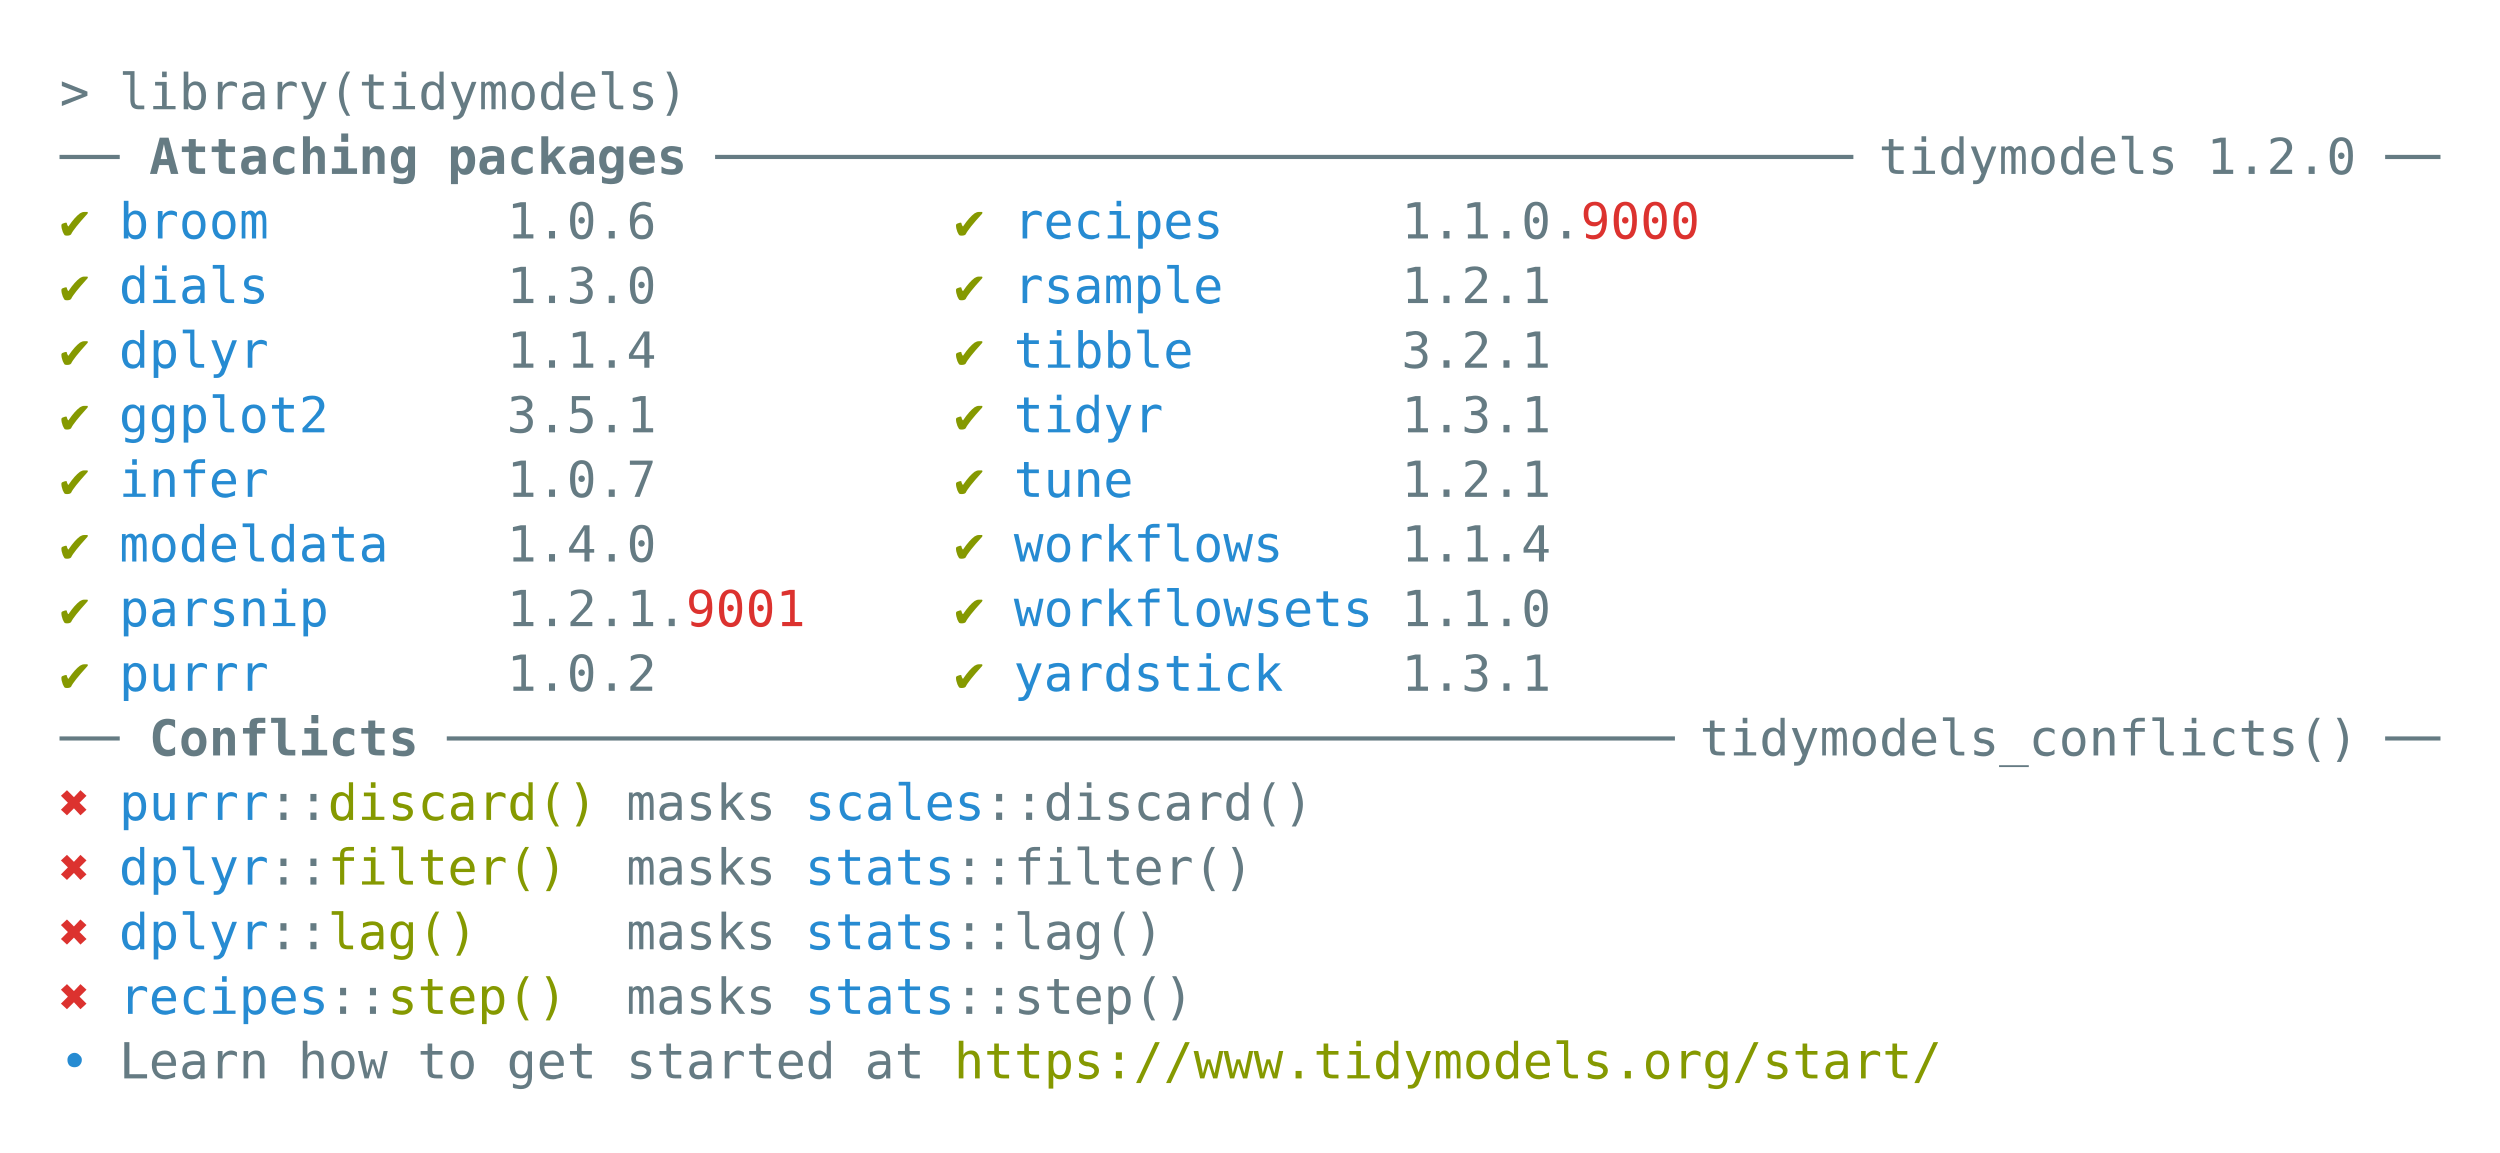
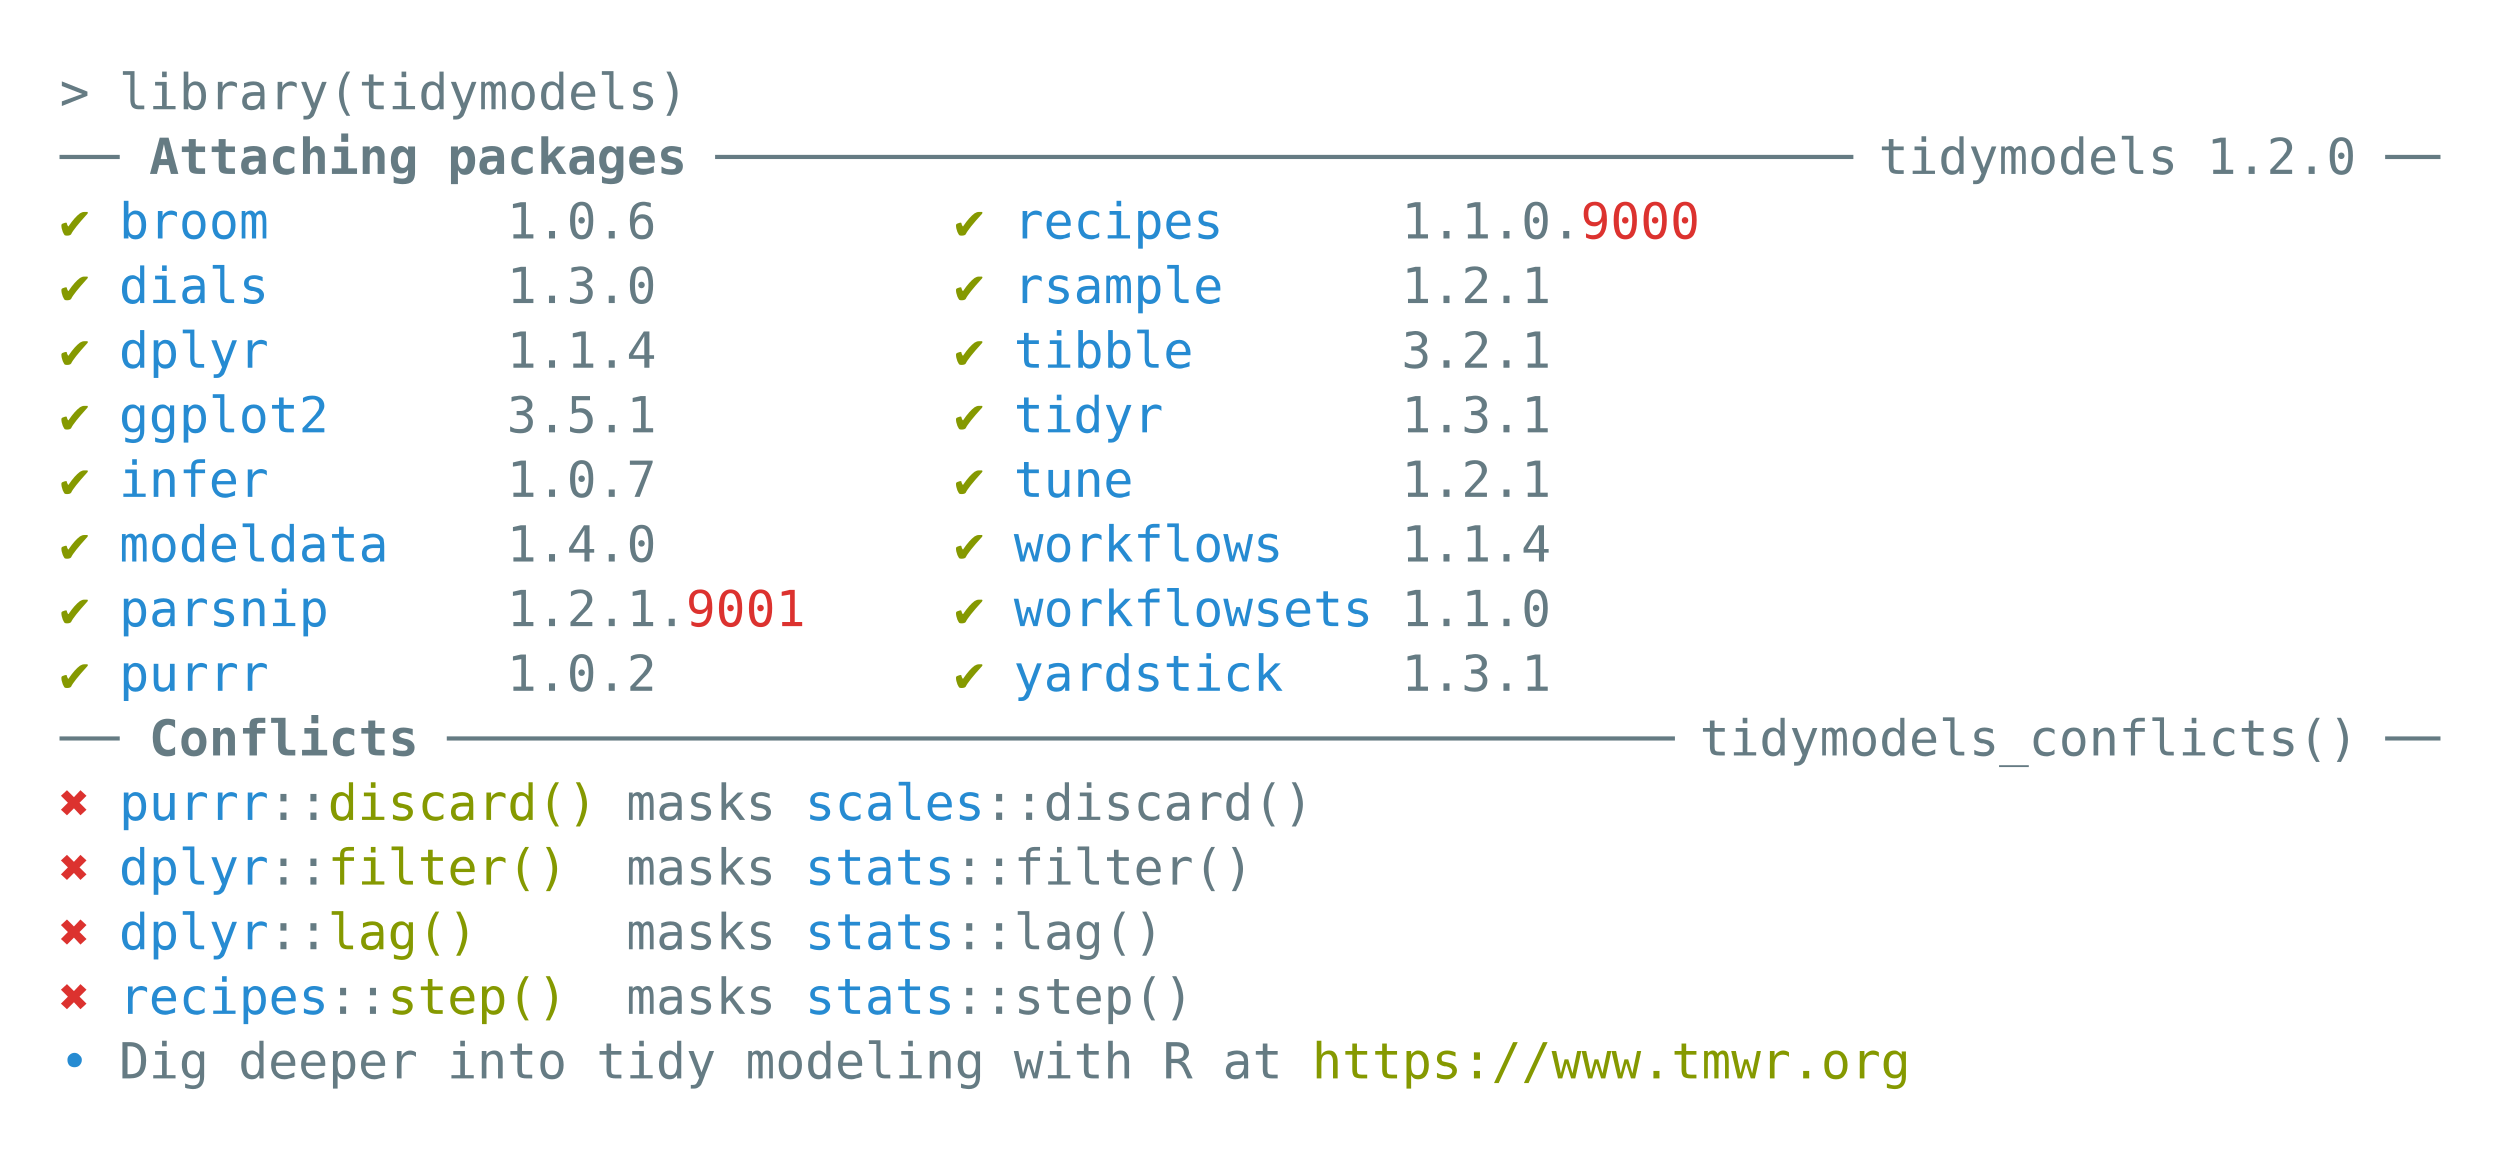
<svg xmlns="http://www.w3.org/2000/svg" xmlns:xlink="http://www.w3.org/1999/xlink" width="840" height="387.36">
  <rect width="840" height="387.36" rx="0" ry="0" class="a" />
  <svg height="347.36" viewBox="0 0 80 34.736" width="800" x="20" y="20">
    <style>.a{fill:rgb(255,255,255)}.b{font-family:'Fira Code',Monaco,Consolas,Menlo,'Bitstream Vera Sans Mono','Powerline Symbols',monospace}.c{fill:transparent}.d{fill:rgb(101,123,131);white-space:pre}.e{fill:rgb(101,123,131);font-weight:bold;white-space:pre}.f{fill:rgb(133,153,0);white-space:pre}.g{fill:rgb(38,139,210);white-space:pre}.h{fill:rgb(220,50,47);white-space:pre}</style>
    <g font-family="'Fira Code',Monaco,Consolas,Menlo,'Bitstream Vera Sans Mono','Powerline Symbols',monospace" font-size="1.67" class="b">
      <defs>
        <symbol id="a">
          <rect height="16" width="80" x="0" y="0" class="c" />
        </symbol>
      </defs>
      <rect height="34.736" width="80" class="a" />
      <svg x="0" y="0" width="80">
        <svg x="0">
          <use xlink:href="#a" />
          <text font-size="1.67" x="0" y="1.67" class="d">&gt;</text>
          <text font-size="1.67" x="2.004" y="1.67" class="d">library(tidymodels)</text>
          <text font-size="1.67" x="0" y="3.841" class="d">──</text>
          <text font-size="1.67" x="3.006" y="3.841" class="e">Attaching</text>
          <text font-size="1.67" x="13.026" y="3.841" class="e">packages</text>
          <text font-size="1.67" x="22.044" y="3.841" class="d">──────────────────────────────────────</text>
          <text font-size="1.67" x="61.122" y="3.841" class="d">tidymodels</text>
          <text font-size="1.67" x="72.144" y="3.841" class="d">1.2.0</text>
          <text font-size="1.67" x="78.156" y="3.841" class="d">──</text>
          <text font-size="1.67" x="0" y="6.012" class="f">✔</text>
          <text font-size="1.67" x="2.004" y="6.012" class="g">broom</text>
          <text font-size="1.67" x="15.03" y="6.012" class="d">1.0.6</text>
          <text font-size="1.67" x="30.06" y="6.012" class="f">✔</text>
          <text font-size="1.67" x="32.064" y="6.012" class="g">recipes</text>
          <text font-size="1.67" x="45.09" y="6.012" class="d">1.1.0.</text>
          <text font-size="1.67" x="51.102" y="6.012" class="h">9000</text>
          <text font-size="1.67" x="0" y="8.183" class="f">✔</text>
          <text font-size="1.67" x="2.004" y="8.183" class="g">dials</text>
          <text font-size="1.67" x="15.03" y="8.183" class="d">1.3.0</text>
          <text font-size="1.67" x="30.06" y="8.183" class="f">✔</text>
          <text font-size="1.67" x="32.064" y="8.183" class="g">rsample</text>
          <text font-size="1.67" x="45.09" y="8.183" class="d">1.2.1</text>
          <text font-size="1.67" x="0" y="10.354" class="f">✔</text>
          <text font-size="1.67" x="2.004" y="10.354" class="g">dplyr</text>
          <text font-size="1.67" x="15.03" y="10.354" class="d">1.1.4</text>
          <text font-size="1.67" x="30.06" y="10.354" class="f">✔</text>
          <text font-size="1.67" x="32.064" y="10.354" class="g">tibble</text>
          <text font-size="1.67" x="45.09" y="10.354" class="d">3.2.1</text>
          <text font-size="1.67" x="0" y="12.525" class="f">✔</text>
          <text font-size="1.67" x="2.004" y="12.525" class="g">ggplot2</text>
          <text font-size="1.67" x="15.03" y="12.525" class="d">3.5.1</text>
          <text font-size="1.67" x="30.06" y="12.525" class="f">✔</text>
          <text font-size="1.67" x="32.064" y="12.525" class="g">tidyr</text>
          <text font-size="1.67" x="45.09" y="12.525" class="d">1.3.1</text>
          <text font-size="1.67" x="0" y="14.696" class="f">✔</text>
          <text font-size="1.67" x="2.004" y="14.696" class="g">infer</text>
          <text font-size="1.67" x="15.03" y="14.696" class="d">1.0.7</text>
          <text font-size="1.67" x="30.06" y="14.696" class="f">✔</text>
          <text font-size="1.67" x="32.064" y="14.696" class="g">tune</text>
          <text font-size="1.67" x="45.09" y="14.696" class="d">1.2.1</text>
          <text font-size="1.67" x="0" y="16.867" class="f">✔</text>
          <text font-size="1.67" x="2.004" y="16.867" class="g">modeldata</text>
          <text font-size="1.67" x="15.03" y="16.867" class="d">1.4.0</text>
          <text font-size="1.67" x="30.06" y="16.867" class="f">✔</text>
          <text font-size="1.67" x="32.064" y="16.867" class="g">workflows</text>
          <text font-size="1.67" x="45.09" y="16.867" class="d">1.1.4</text>
          <text font-size="1.67" x="0" y="19.038" class="f">✔</text>
          <text font-size="1.67" x="2.004" y="19.038" class="g">parsnip</text>
          <text font-size="1.67" x="15.03" y="19.038" class="d">1.2.1.</text>
          <text font-size="1.67" x="21.042" y="19.038" class="h">9001</text>
          <text font-size="1.67" x="30.06" y="19.038" class="f">✔</text>
          <text font-size="1.67" x="32.064" y="19.038" class="g">workflowsets</text>
          <text font-size="1.67" x="45.09" y="19.038" class="d">1.1.0</text>
          <text font-size="1.67" x="0" y="21.209" class="f">✔</text>
          <text font-size="1.67" x="2.004" y="21.209" class="g">purrr</text>
          <text font-size="1.67" x="15.03" y="21.209" class="d">1.0.2</text>
          <text font-size="1.67" x="30.06" y="21.209" class="f">✔</text>
          <text font-size="1.67" x="32.064" y="21.209" class="g">yardstick</text>
          <text font-size="1.67" x="45.09" y="21.209" class="d">1.3.1</text>
          <text font-size="1.67" x="0" y="23.38" class="d">──</text>
          <text font-size="1.67" x="3.006" y="23.38" class="e">Conflicts</text>
          <text font-size="1.67" x="13.026" y="23.38" class="d">─────────────────────────────────────────</text>
          <text font-size="1.67" x="55.11" y="23.38" class="d">tidymodels_conflicts()</text>
          <text font-size="1.67" x="78.156" y="23.38" class="d">──</text>
          <text font-size="1.67" x="0" y="25.551" class="h">✖</text>
          <text font-size="1.67" x="2.004" y="25.551" class="g">purrr</text>
          <text font-size="1.67" x="7.014" y="25.551" class="d">::</text>
          <text font-size="1.67" x="9.018" y="25.551" class="f">discard()</text>
          <text font-size="1.67" x="19.038" y="25.551" class="d">masks</text>
          <text font-size="1.67" x="25.05" y="25.551" class="g">scales</text>
          <text font-size="1.67" x="31.062" y="25.551" class="d">::discard()</text>
          <text font-size="1.67" x="0" y="27.722" class="h">✖</text>
          <text font-size="1.67" x="2.004" y="27.722" class="g">dplyr</text>
          <text font-size="1.67" x="7.014" y="27.722" class="d">::</text>
          <text font-size="1.67" x="9.018" y="27.722" class="f">filter()</text>
          <text font-size="1.67" x="19.038" y="27.722" class="d">masks</text>
          <text font-size="1.67" x="25.05" y="27.722" class="g">stats</text>
          <text font-size="1.67" x="30.06" y="27.722" class="d">::filter()</text>
          <text font-size="1.67" x="0" y="29.893" class="h">✖</text>
          <text font-size="1.67" x="2.004" y="29.893" class="g">dplyr</text>
          <text font-size="1.67" x="7.014" y="29.893" class="d">::</text>
          <text font-size="1.67" x="9.018" y="29.893" class="f">lag()</text>
          <text font-size="1.67" x="19.038" y="29.893" class="d">masks</text>
          <text font-size="1.67" x="25.05" y="29.893" class="g">stats</text>
          <text font-size="1.67" x="30.06" y="29.893" class="d">::lag()</text>
          <text font-size="1.67" x="0" y="32.064" class="h">✖</text>
          <text font-size="1.67" x="2.004" y="32.064" class="g">recipes</text>
          <text font-size="1.67" x="9.018" y="32.064" class="d">::</text>
          <text font-size="1.67" x="11.022" y="32.064" class="f">step()</text>
          <text font-size="1.67" x="19.038" y="32.064" class="d">masks</text>
          <text font-size="1.67" x="25.05" y="32.064" class="g">stats</text>
          <text font-size="1.67" x="30.06" y="32.064" class="d">::step()</text>
          <text font-size="1.67" x="0" y="34.235" class="g">•</text>
-           <text font-size="1.67" x="2.004" y="34.235" class="d">Learn</text>
-           <text font-size="1.67" x="8.016" y="34.235" class="d">how</text>
-           <text font-size="1.67" x="12.024" y="34.235" class="d">to</text>
-           <text font-size="1.67" x="15.03" y="34.235" class="d">get</text>
-           <text font-size="1.67" x="19.038" y="34.235" class="d">started</text>
-           <text font-size="1.67" x="27.054" y="34.235" class="d">at</text>
-           <text font-size="1.67" x="30.06" y="34.235" class="f">https://www.tidymodels.org/start/</text>
+           <text font-size="1.67" x="2.004" y="34.235" class="d">Dig</text>
+           <text font-size="1.67" x="6.012" y="34.235" class="d">deeper</text>
+           <text font-size="1.67" x="13.026" y="34.235" class="d">into</text>
+           <text font-size="1.67" x="18.036" y="34.235" class="d">tidy</text>
+           <text font-size="1.67" x="23.046" y="34.235" class="d">modeling</text>
+           <text font-size="1.67" x="32.064" y="34.235" class="d">with</text>
+           <text font-size="1.67" x="37.074" y="34.235" class="d">R</text>
+           <text font-size="1.67" x="39.078" y="34.235" class="d">at</text>
+           <text font-size="1.67" x="42.084" y="34.235" class="f">https://www.tmwr.org</text>
        </svg>
      </svg>
    </g>
  </svg>
</svg>
